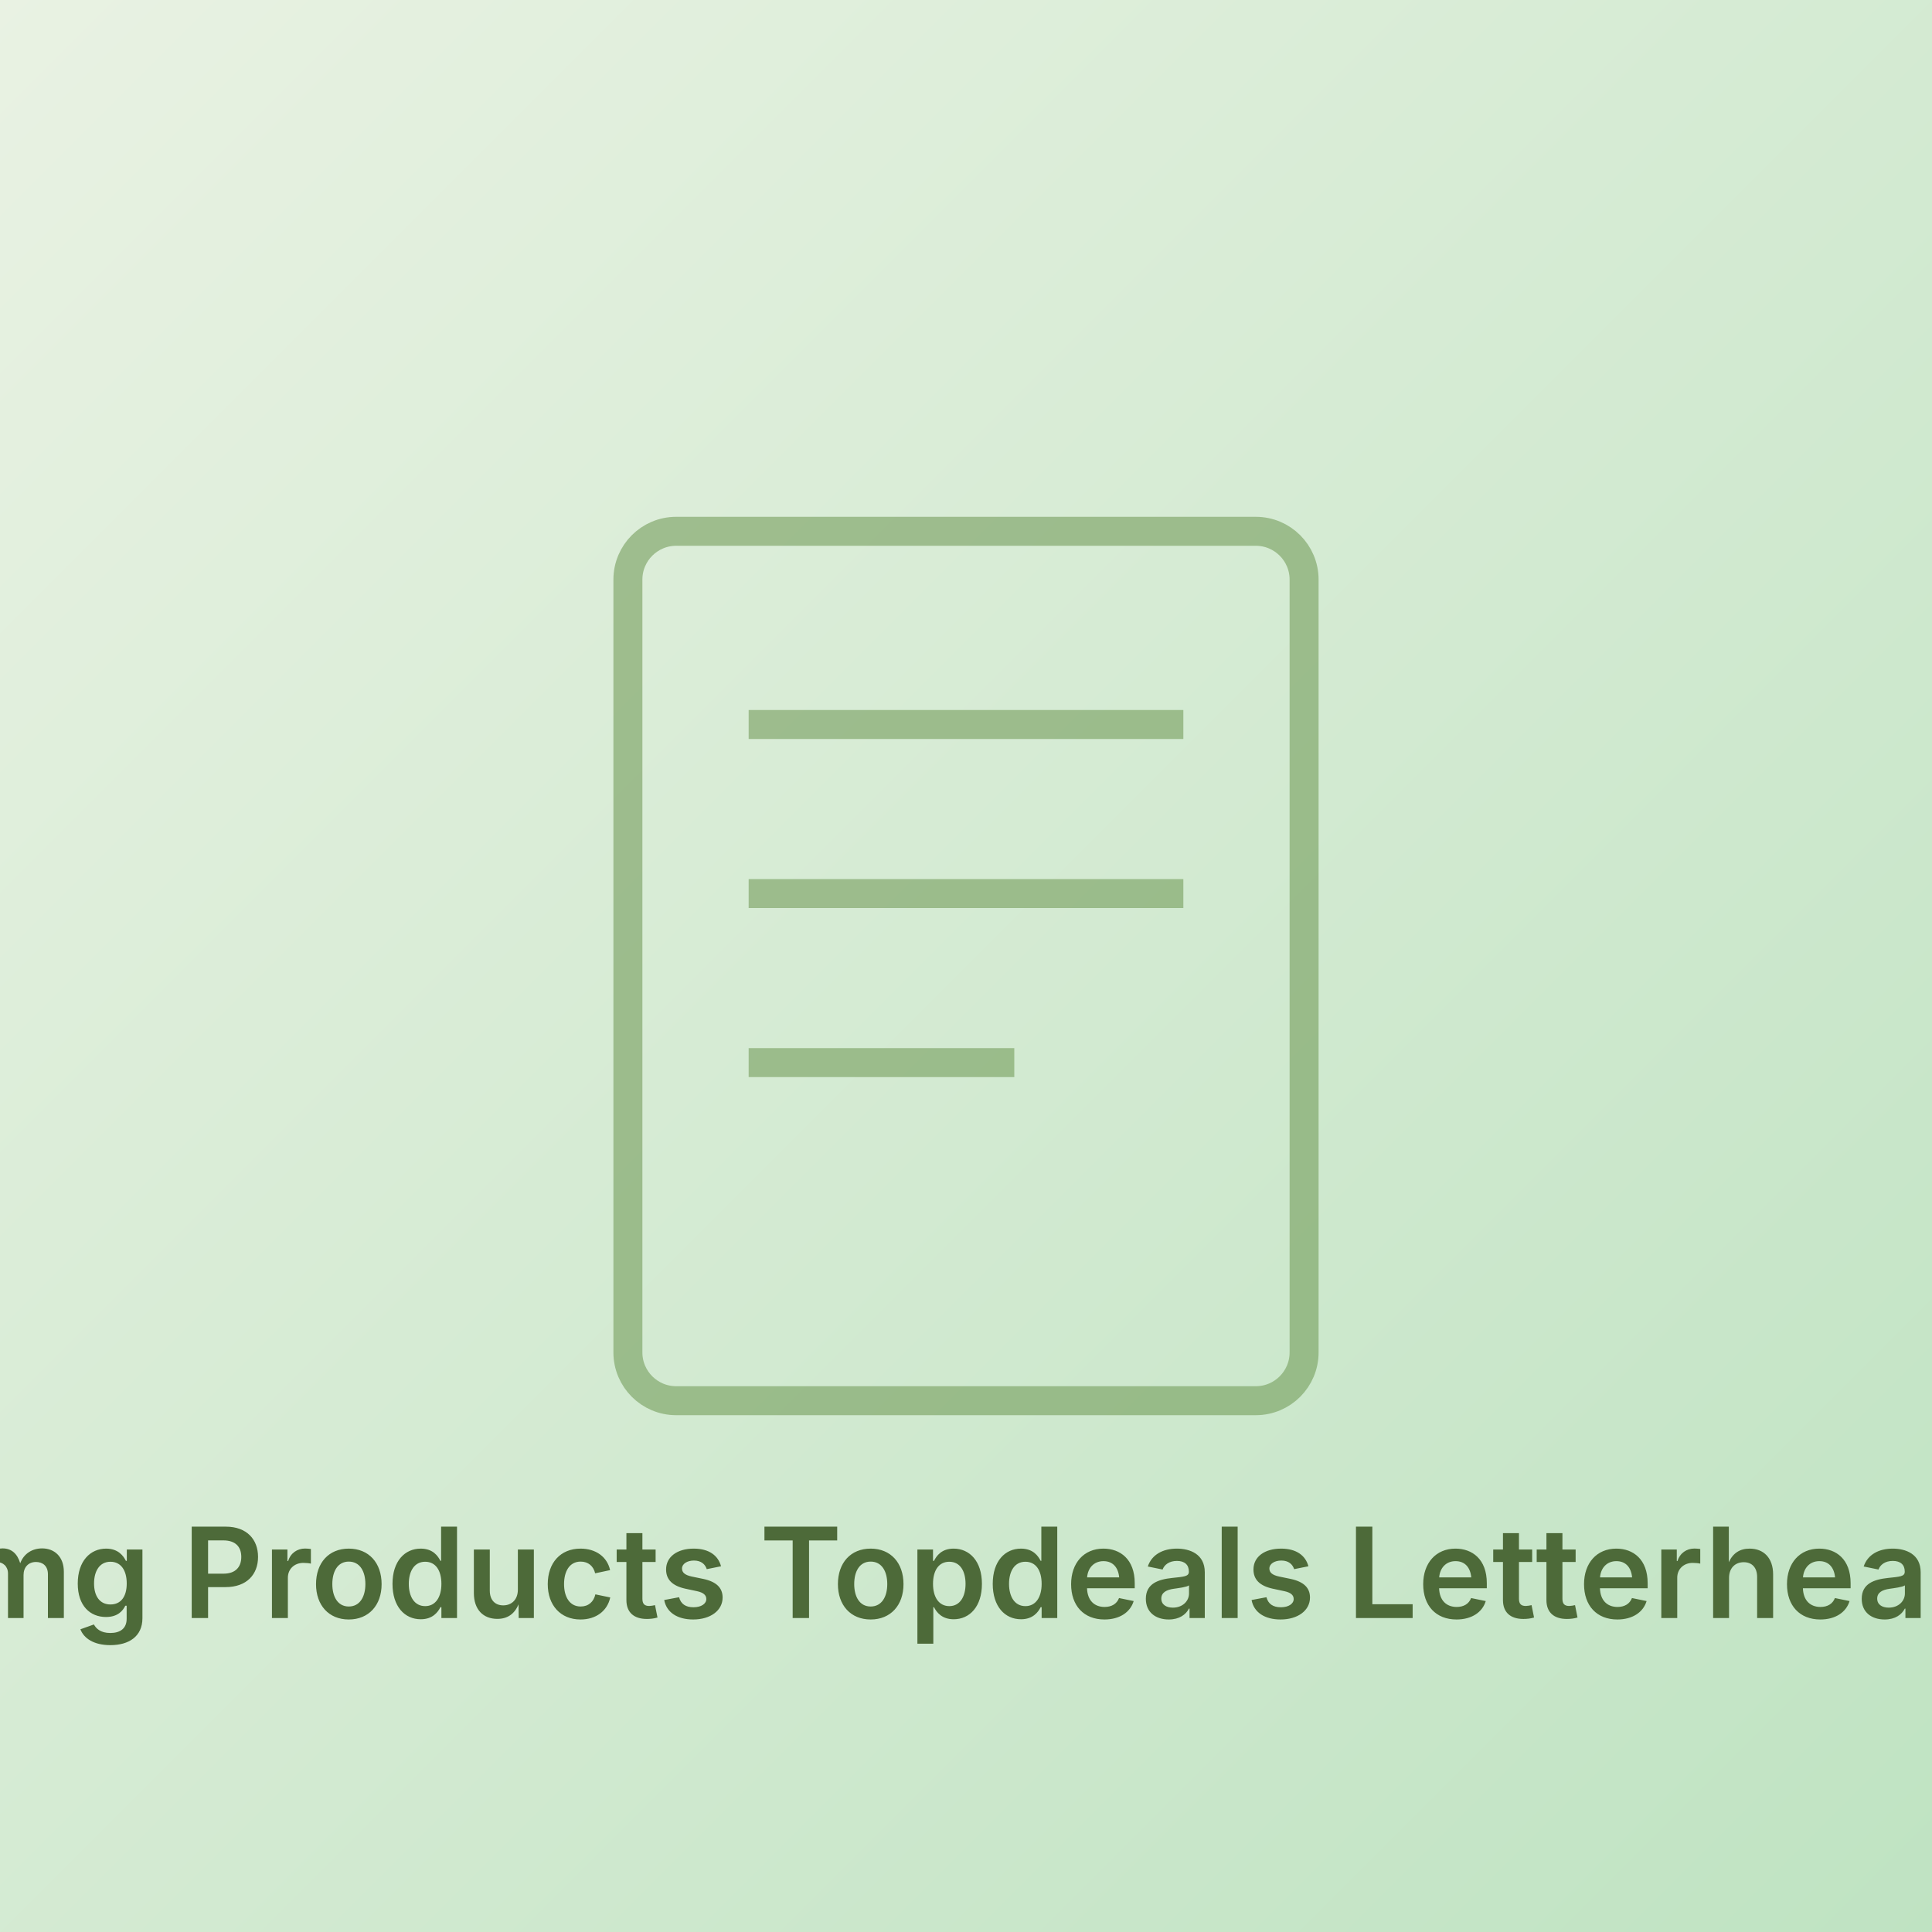
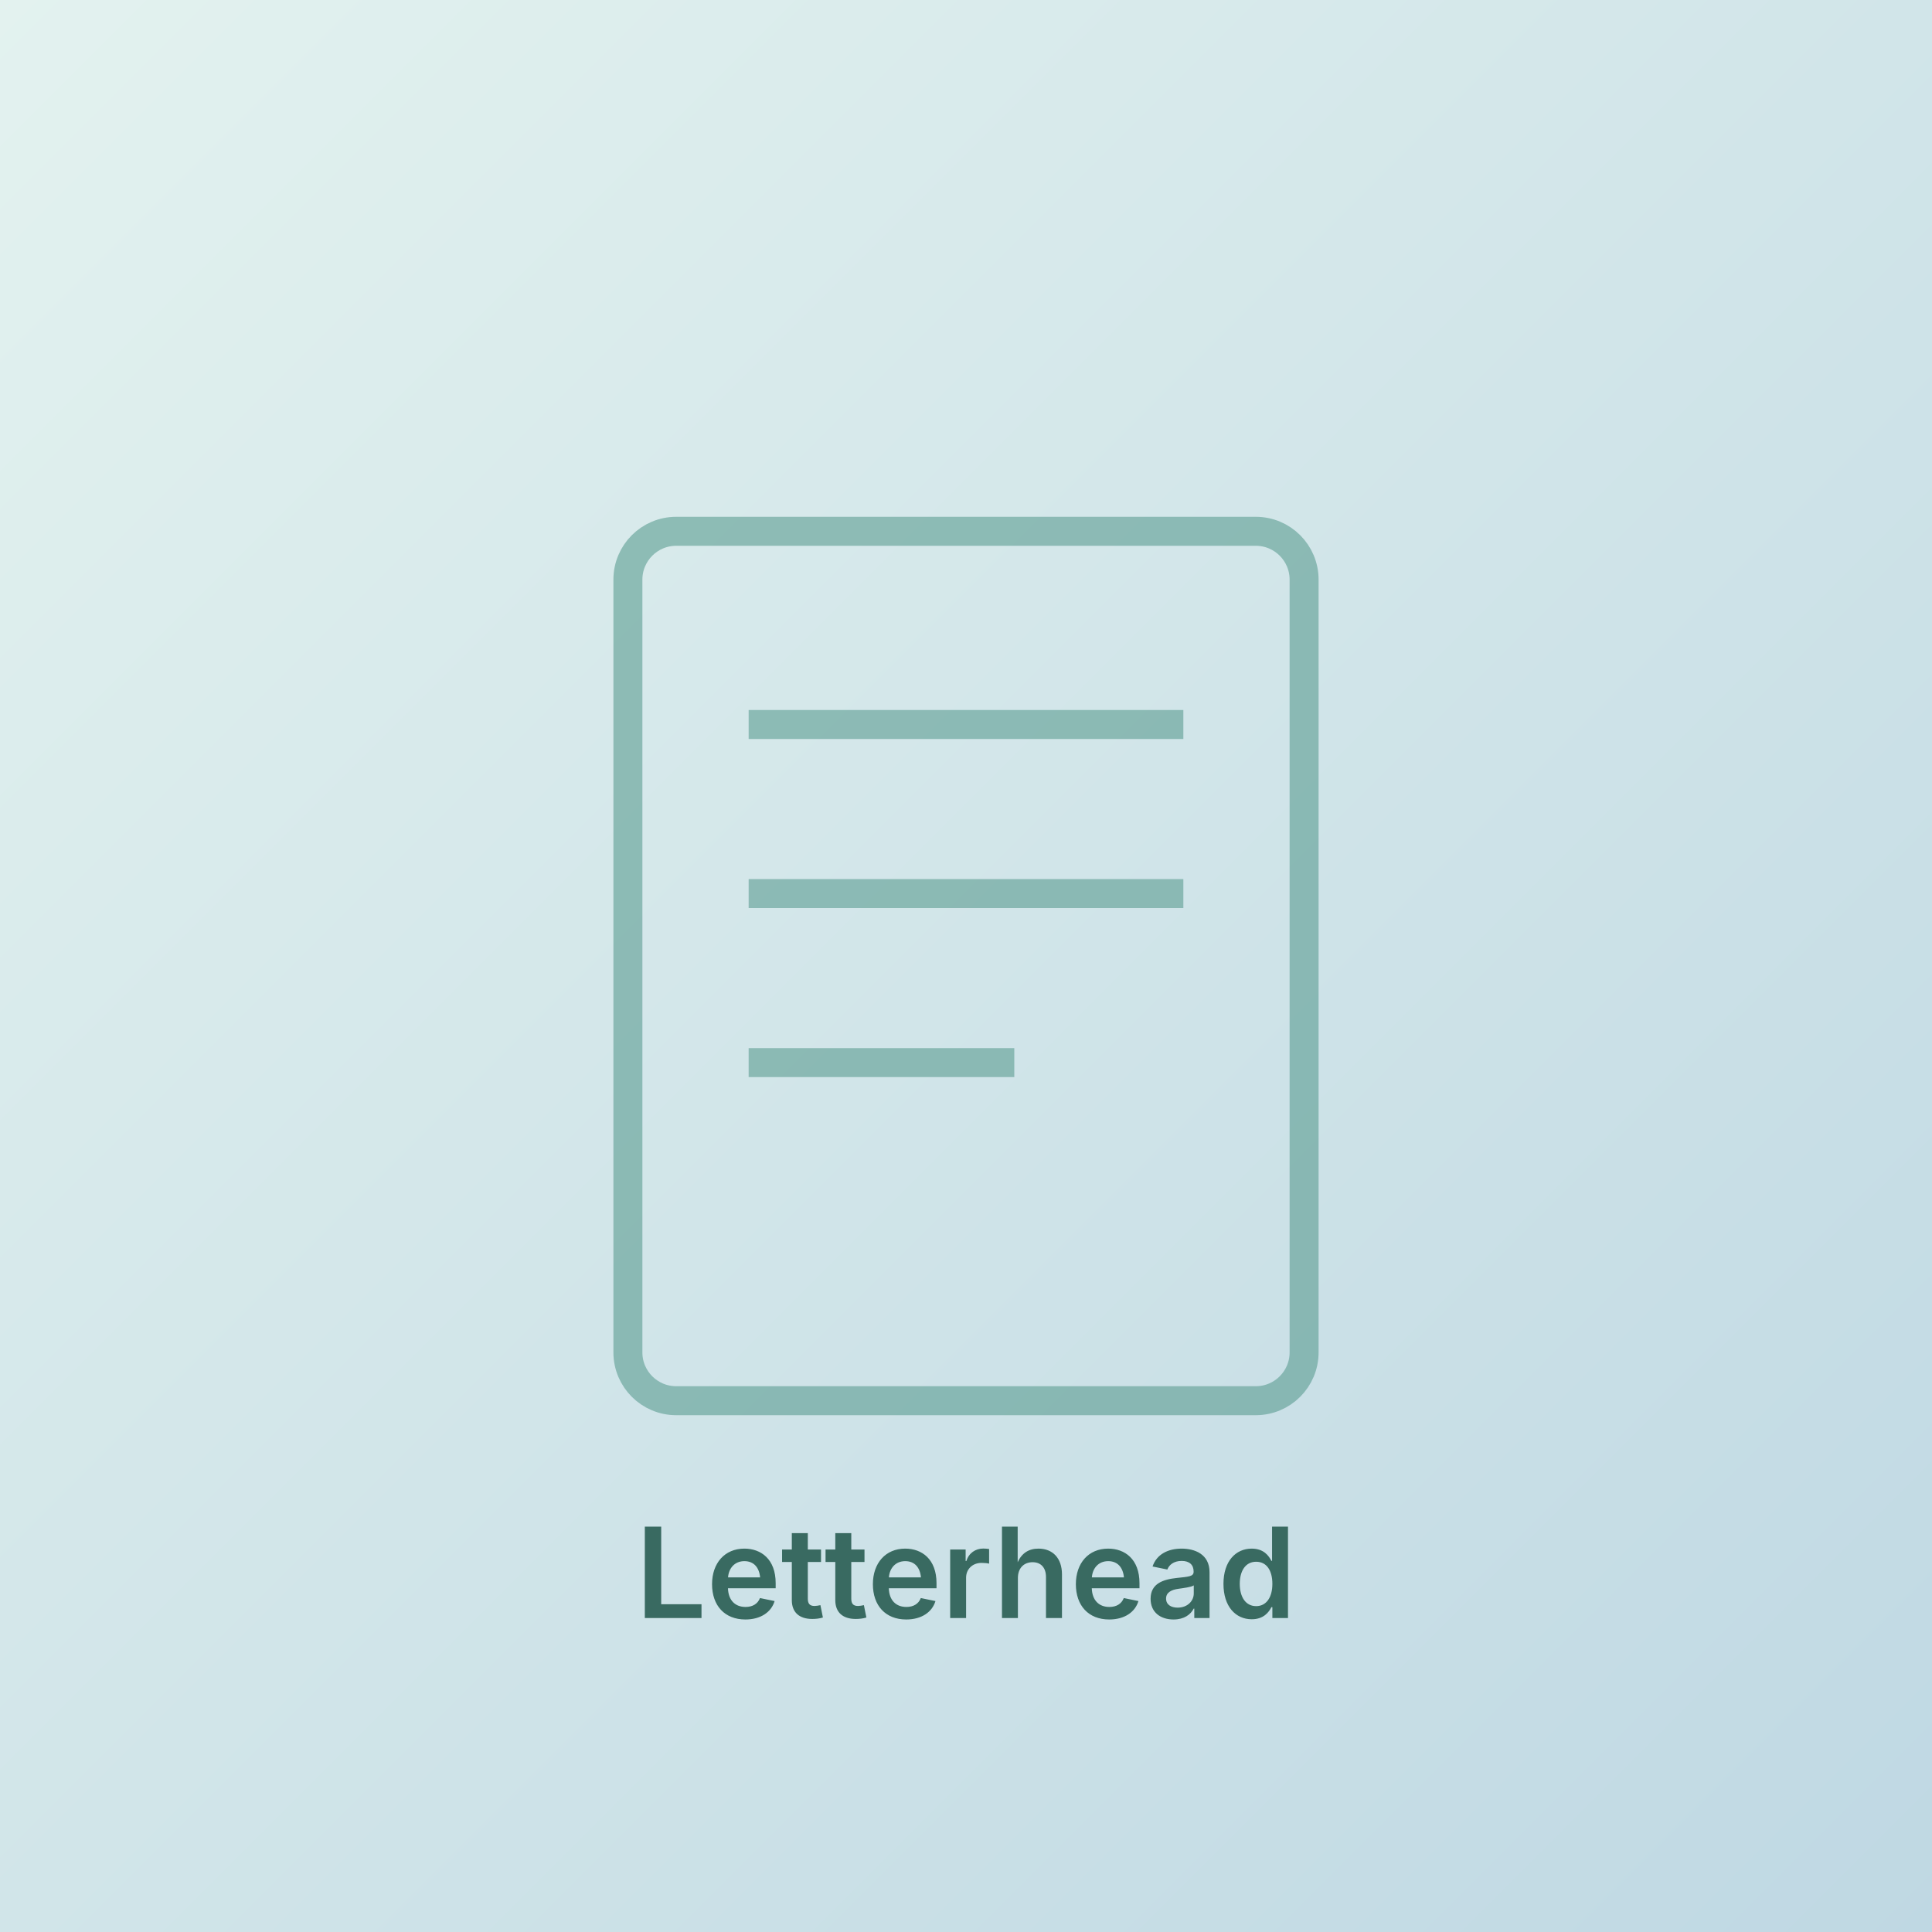
<svg xmlns="http://www.w3.org/2000/svg" viewBox="0 0 400 400" width="400" height="400">
  <defs>
    <linearGradient id="g" x1="0" y1="0" x2="1" y2="1">
-       <stop offset="0" stop-color="hsl(96,35%,92%)" />
-       <stop offset="1" stop-color="hsl(126,40%,82%)" />
+       <stop offset="0" stop-color="hsl(169,35%,92%)" />
+       <stop offset="1" stop-color="hsl(199,40%,82%)" />
    </linearGradient>
  </defs>
  <rect width="400" height="400" fill="url(#g)" />
-   <g fill="none" stroke="hsl(96,30%,45%)" stroke-width="6" stroke-linejoin="round" opacity=".55">
+   <g fill="none" stroke="hsl(169,30%,45%)" stroke-width="6" stroke-linejoin="round" opacity=".55">
    <rect x="130" y="110" width="140" height="180" rx="10" />
    <path d="M155 150h90M155 185h90M155 220h55" />
  </g>
-   <text x="200" y="335" text-anchor="middle" font-family="Inter,system-ui,sans-serif" font-size="26" font-weight="600" fill="hsl(96,30%,32%)">Img Products Topdeals Letterhead</text>
+   <text x="200" y="335" text-anchor="middle" font-family="Inter,system-ui,sans-serif" font-size="26" font-weight="600" fill="hsl(169,30%,32%)">Letterhead</text>
</svg>
